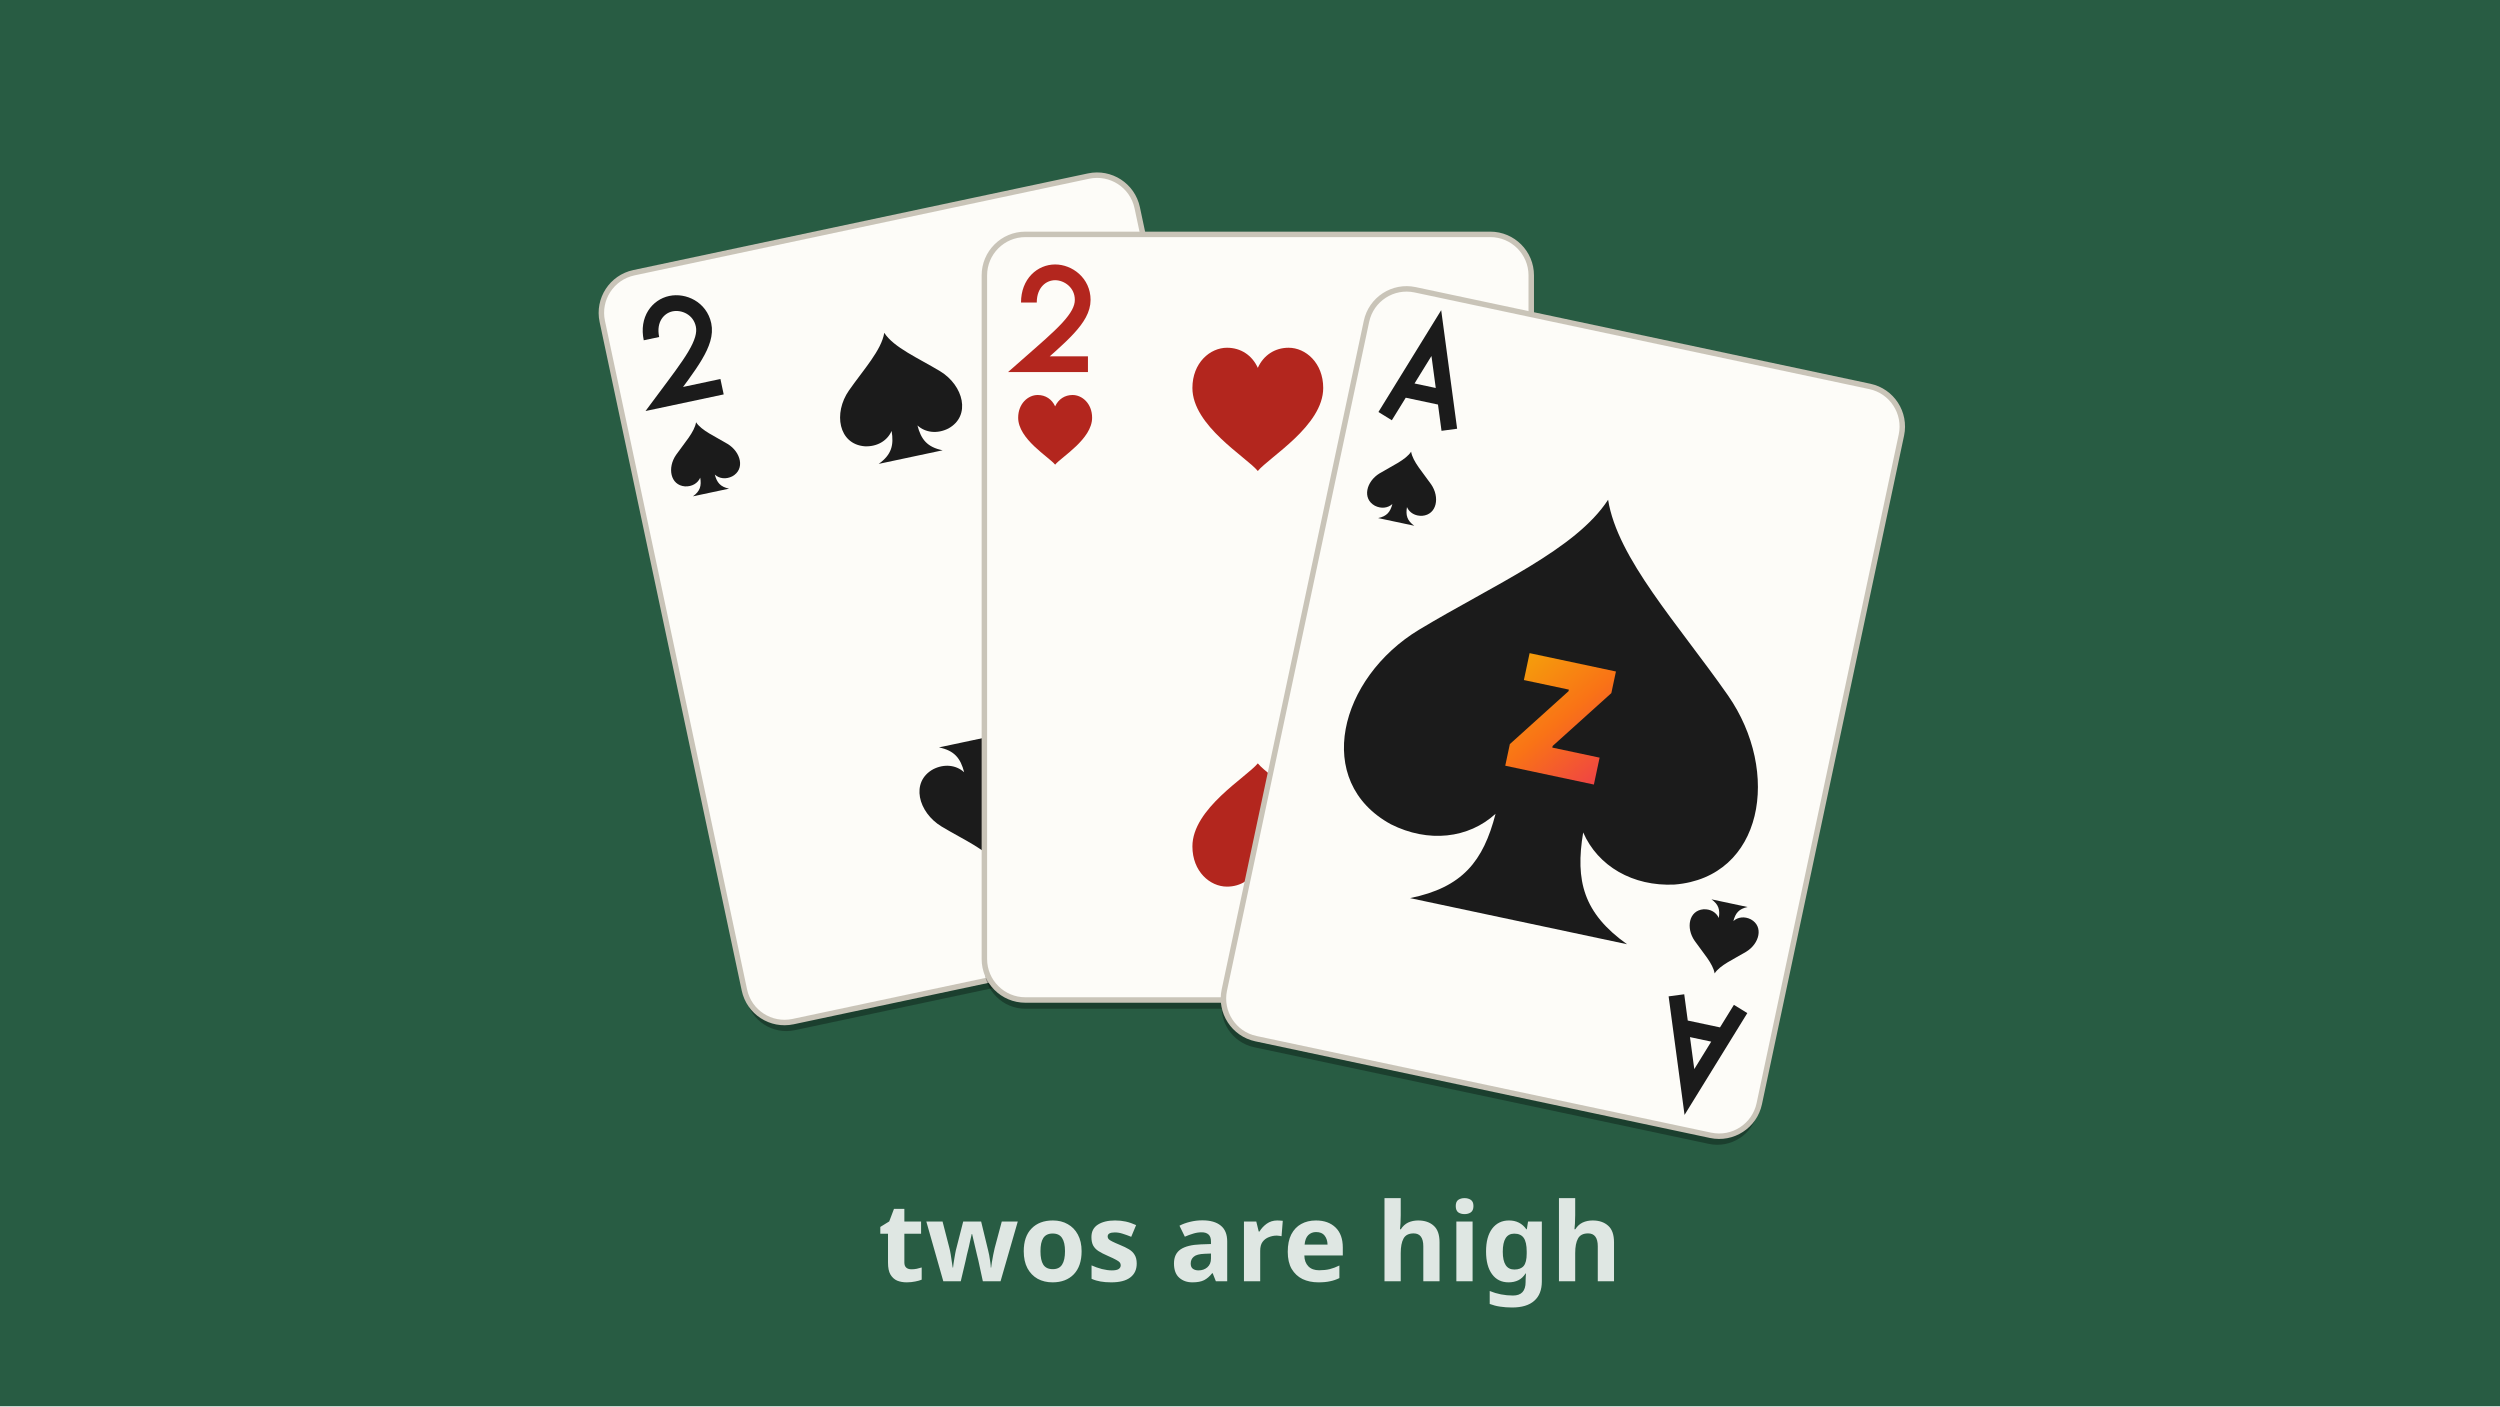
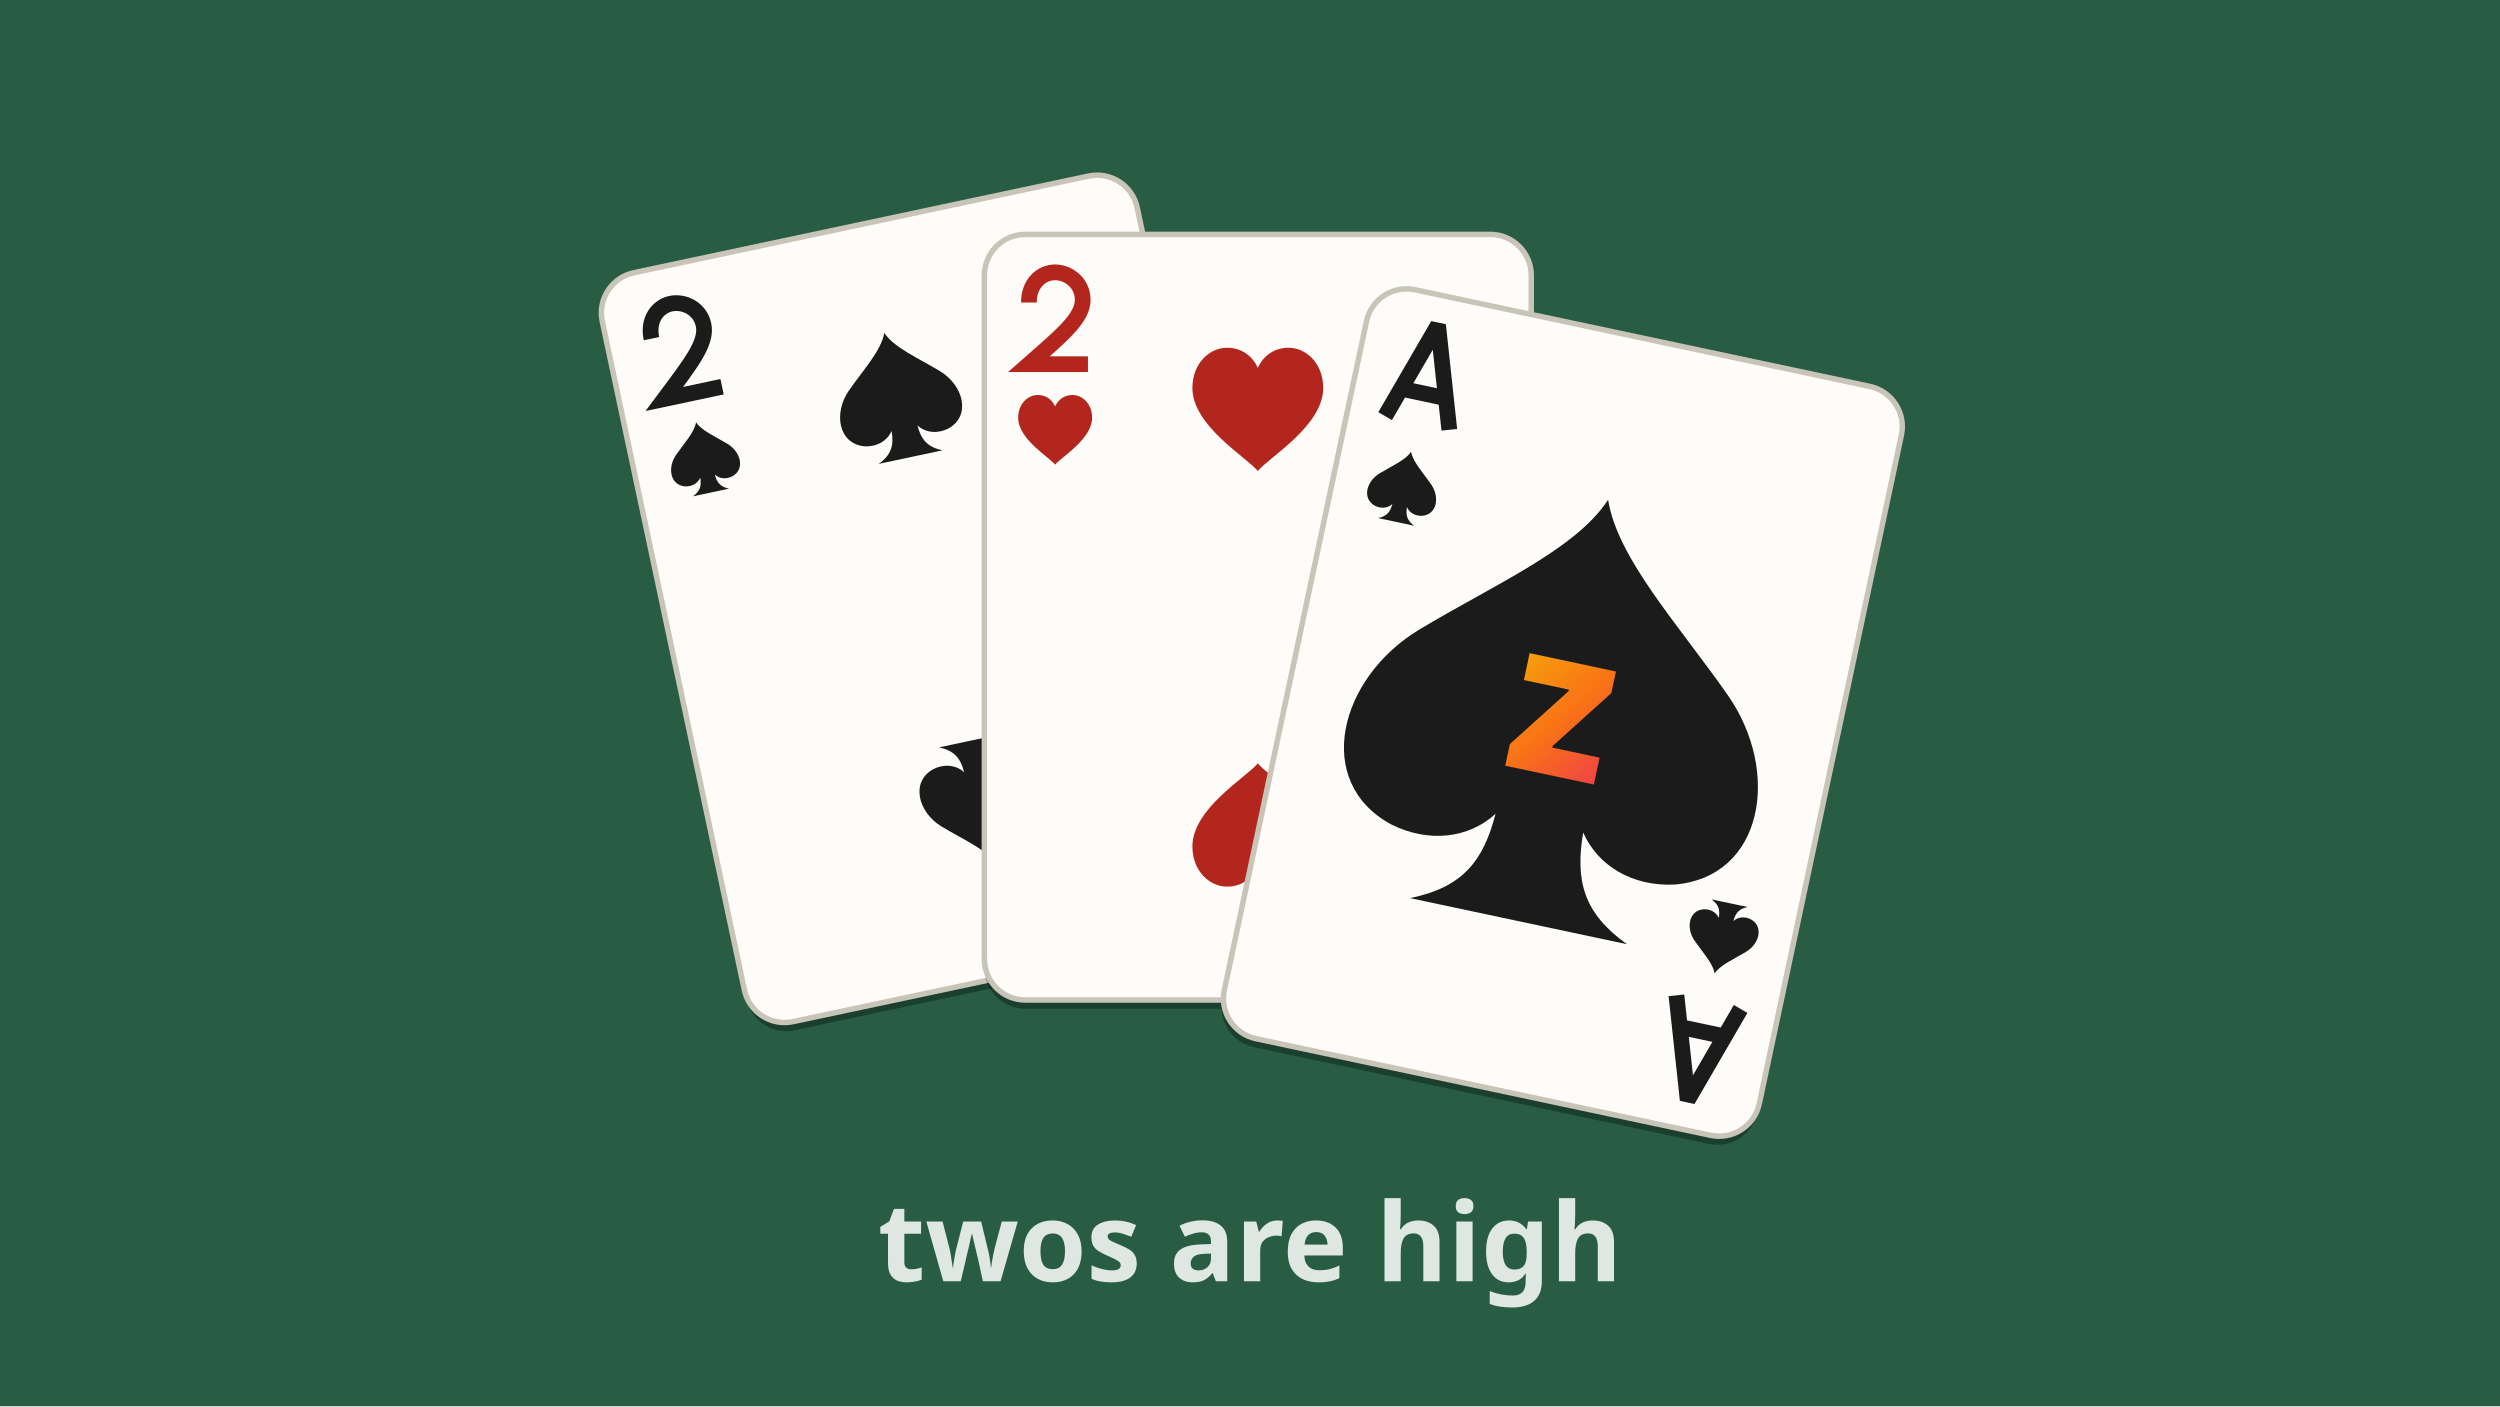
<svg xmlns="http://www.w3.org/2000/svg" width="320" height="180" viewBox="0 0 320 180">
  <defs>
    <symbol id="zc-s-3" overflow="visible">
      <path d="M0-10.2C1-7.6 4.4-5.2 7.4-2.4 10.6 .6 10.8 5.6 6.8 6.8 4.9 7.3 3.1 6.7 2.1 5.3 2.2 7.6 2.9 9 5.2 10H-5.2C-2.9 9-2.2 7.6-2.1 5.3-3.1 6.7-4.9 7.3-6.8 6.8-10.8 5.6-10.6 .6-7.4-2.4-4.4-5.2-1 -7.6 0-10.2Z" />
    </symbol>
    <symbol id="zc-s-2" overflow="visible">
      <path d="M0 9.8C-1.8 7.6-10.4 2.6-10.4-3.4-10.4-7.4-7.6-9.8-4.9-9.8-2.7-9.8-.9-8.6 0-6.6 .9-8.6 2.7-9.8 4.9-9.8 7.6-9.8 10.4-7.4 10.4-3.4 10.4 2.6 1.8 7.6 0 9.8Z" />
    </symbol>
    <linearGradient id="zc-g-mark" x1="0" y1="0" x2="1" y2="1">
      <stop offset="0" stop-color="#f59e0b" />
      <stop offset=".5" stop-color="#f97316" />
      <stop offset="1" stop-color="#ef4444" />
    </linearGradient>
  </defs>
  <rect width="320" height="180" fill="#285c43" />
  <g transform="translate(76 36) rotate(-12) scale(0.7)" style="color:#1b1b1b">
    <rect y="1.6" width="100" height="140" rx="7.5" fill="rgba(0,0,0,0.32)" />
    <rect width="100" height="140" rx="7.5" fill="#fdfcf8" stroke="#c9c4b8" />
    <svg width="100" height="140" viewBox="0 0 100 140" fill="currentColor" aria-hidden="true">
      <g class="zc-idx-std">
        <path transform="translate(6.94 6.94) scale(1.2)" d="M1 4.6C1 1.6 3 0 5 0S9.2 1.6 9.2 4.2C9.2 7 6 9.6 1 14H10" fill="none" stroke="currentColor" stroke-width="2.4" stroke-linejoin="miter" stroke-miterlimit="6" />
        <g transform="translate(12.94 35.74) scale(0.65)">
          <use href="#zc-s-3" />
        </g>
      </g>
      <g class="zc-idx-std" transform="rotate(180 50 70)">
        <path transform="translate(6.94 6.94) scale(1.2)" d="M1 4.6C1 1.6 3 0 5 0S9.2 1.6 9.2 4.2C9.2 7 6 9.6 1 14H10" fill="none" stroke="currentColor" stroke-width="2.4" stroke-linejoin="miter" stroke-miterlimit="6" />
        <g transform="translate(12.94 35.74) scale(0.65)">
          <use href="#zc-s-3" />
        </g>
      </g>
      <g class="zc-idx-row" display="none">
        <path transform="translate(8.52 8.52) scale(2.1)" d="M1 4.6C1 1.6 3 0 5 0S9.2 1.6 9.2 4.2C9.2 7 6 9.6 1 14H10" fill="none" stroke="currentColor" stroke-width="2.4" stroke-linejoin="miter" stroke-miterlimit="6" />
        <g transform="translate(63 23) scale(1.25)">
          <use href="#zc-s-3" />
        </g>
      </g>
      <g class="zc-big">
        <g transform="translate(50 32) scale(1.15)">
          <use href="#zc-s-3" />
        </g>
        <g transform="translate(50 108) rotate(180) scale(1.15)">
          <use href="#zc-s-3" />
        </g>
      </g>
      <g class="zc-small" display="none">
        <g transform="translate(50 92) scale(3.1)">
          <use href="#zc-s-3" />
        </g>
      </g>
    </svg>
  </g>
  <g transform="translate(126 30) scale(0.7)" style="color:#b3261e">
    <rect y="1.6" width="100" height="140" rx="7.5" fill="rgba(0,0,0,0.32)" />
    <rect width="100" height="140" rx="7.5" fill="#fdfcf8" stroke="#c9c4b8" />
    <svg width="100" height="140" viewBox="0 0 100 140" fill="currentColor" aria-hidden="true">
      <g class="zc-idx-std">
        <path transform="translate(6.94 6.94) scale(1.2)" d="M1 4.6C1 1.6 3 0 5 0S9.2 1.6 9.2 4.2C9.2 7 6 9.6 1 14H10" fill="none" stroke="currentColor" stroke-width="2.4" stroke-linejoin="miter" stroke-miterlimit="6" />
        <g transform="translate(12.94 35.74) scale(0.65)">
          <use href="#zc-s-2" />
        </g>
      </g>
      <g class="zc-idx-std" transform="rotate(180 50 70)">
        <path transform="translate(6.94 6.94) scale(1.2)" d="M1 4.6C1 1.6 3 0 5 0S9.2 1.6 9.2 4.2C9.2 7 6 9.6 1 14H10" fill="none" stroke="currentColor" stroke-width="2.4" stroke-linejoin="miter" stroke-miterlimit="6" />
        <g transform="translate(12.94 35.74) scale(0.65)">
          <use href="#zc-s-2" />
        </g>
      </g>
      <g class="zc-idx-row" display="none">
        <path transform="translate(8.52 8.52) scale(2.1)" d="M1 4.6C1 1.6 3 0 5 0S9.2 1.6 9.2 4.2C9.2 7 6 9.6 1 14H10" fill="none" stroke="currentColor" stroke-width="2.4" stroke-linejoin="miter" stroke-miterlimit="6" />
        <g transform="translate(63 23) scale(1.25)">
          <use href="#zc-s-2" />
        </g>
      </g>
      <g class="zc-big">
        <g transform="translate(50 32) scale(1.15)">
          <use href="#zc-s-2" />
        </g>
        <g transform="translate(50 108) rotate(180) scale(1.15)">
          <use href="#zc-s-2" />
        </g>
      </g>
      <g class="zc-small" display="none">
        <g transform="translate(50 92) scale(3.1)">
          <use href="#zc-s-2" />
        </g>
      </g>
    </svg>
  </g>
  <g transform="translate(176 36) rotate(12) scale(0.7)" style="color:#1b1b1b">
    <rect y="1.6" width="100" height="140" rx="7.5" fill="rgba(0,0,0,0.32)" />
    <rect width="100" height="140" rx="7.5" fill="#fdfcf8" stroke="#c9c4b8" />
    <svg width="100" height="140" viewBox="0 0 100 140" fill="currentColor" aria-hidden="true">
      <g class="zc-idx-std">
-         <path transform="translate(6.94 6.94) scale(1.2)" d="M0 14 5 0 10 14M2.2 9.4H7.8" fill="none" stroke="currentColor" stroke-width="2.4" stroke-linejoin="miter" stroke-miterlimit="6" />
+         <path transform="translate(6.94 6.94) scale(1.2)" d="M0 14 5 -1.25 10 14M2.2 9.4H7.8" fill="none" stroke="currentColor" stroke-width="2.4" stroke-linejoin="miter" stroke-miterlimit="2" />
        <g transform="translate(12.94 35.74) scale(0.65)">
          <use href="#zc-s-3" />
        </g>
      </g>
      <g class="zc-idx-std" transform="rotate(180 50 70)">
-         <path transform="translate(6.94 6.94) scale(1.2)" d="M0 14 5 0 10 14M2.2 9.4H7.8" fill="none" stroke="currentColor" stroke-width="2.4" stroke-linejoin="miter" stroke-miterlimit="6" />
+         <path transform="translate(6.94 6.94) scale(1.2)" d="M0 14 5 -1.25 10 14M2.2 9.4H7.8" fill="none" stroke="currentColor" stroke-width="2.4" stroke-linejoin="miter" stroke-miterlimit="2" />
        <g transform="translate(12.94 35.74) scale(0.65)">
          <use href="#zc-s-3" />
        </g>
      </g>
      <g class="zc-idx-row" display="none">
-         <path transform="translate(8.52 8.52) scale(2.1)" d="M0 14 5 0 10 14M2.2 9.4H7.8" fill="none" stroke="currentColor" stroke-width="2.4" stroke-linejoin="miter" stroke-miterlimit="6" />
+         <path transform="translate(8.52 8.52) scale(2.1)" d="M0 14 5 -1.25 10 14M2.2 9.4H7.8" fill="none" stroke="currentColor" stroke-width="2.4" stroke-linejoin="miter" stroke-miterlimit="2" />
        <g transform="translate(63 23) scale(1.25)">
          <use href="#zc-s-3" />
        </g>
      </g>
      <g class="zc-big">
        <g transform="translate(50 70) scale(3.9)">
          <use href="#zc-s-3" />
        </g>
        <path transform="translate(50 71.17) scale(1.415703)" d="M-5.852 7.438L5.852 7.438L5.852 3.885L-0.392 3.885L-0.392 3.667L5.602 -4.583L5.602 -7.438L-5.798 -7.438L-5.798 -3.885L0.142 -3.885L0.142 -3.678L-5.852 4.583Z" fill="url(#zc-g-mark)" />
      </g>
      <g class="zc-small" display="none">
        <g transform="translate(50 92) scale(3.1)">
          <use href="#zc-s-3" />
        </g>
        <path transform="translate(50 92.93) scale(1.125303)" d="M-5.852 7.438L5.852 7.438L5.852 3.885L-0.392 3.885L-0.392 3.667L5.602 -4.583L5.602 -7.438L-5.798 -7.438L-5.798 -3.885L0.142 -3.885L0.142 -3.678L-5.852 4.583Z" fill="url(#zc-g-mark)" />
      </g>
    </svg>
  </g>
  <text x="160" y="164" font-size="14" font-weight="700" text-anchor="middle" fill="rgba(255,255,255,0.85)" font-family="system-ui,sans-serif">twos are high</text>
</svg>
